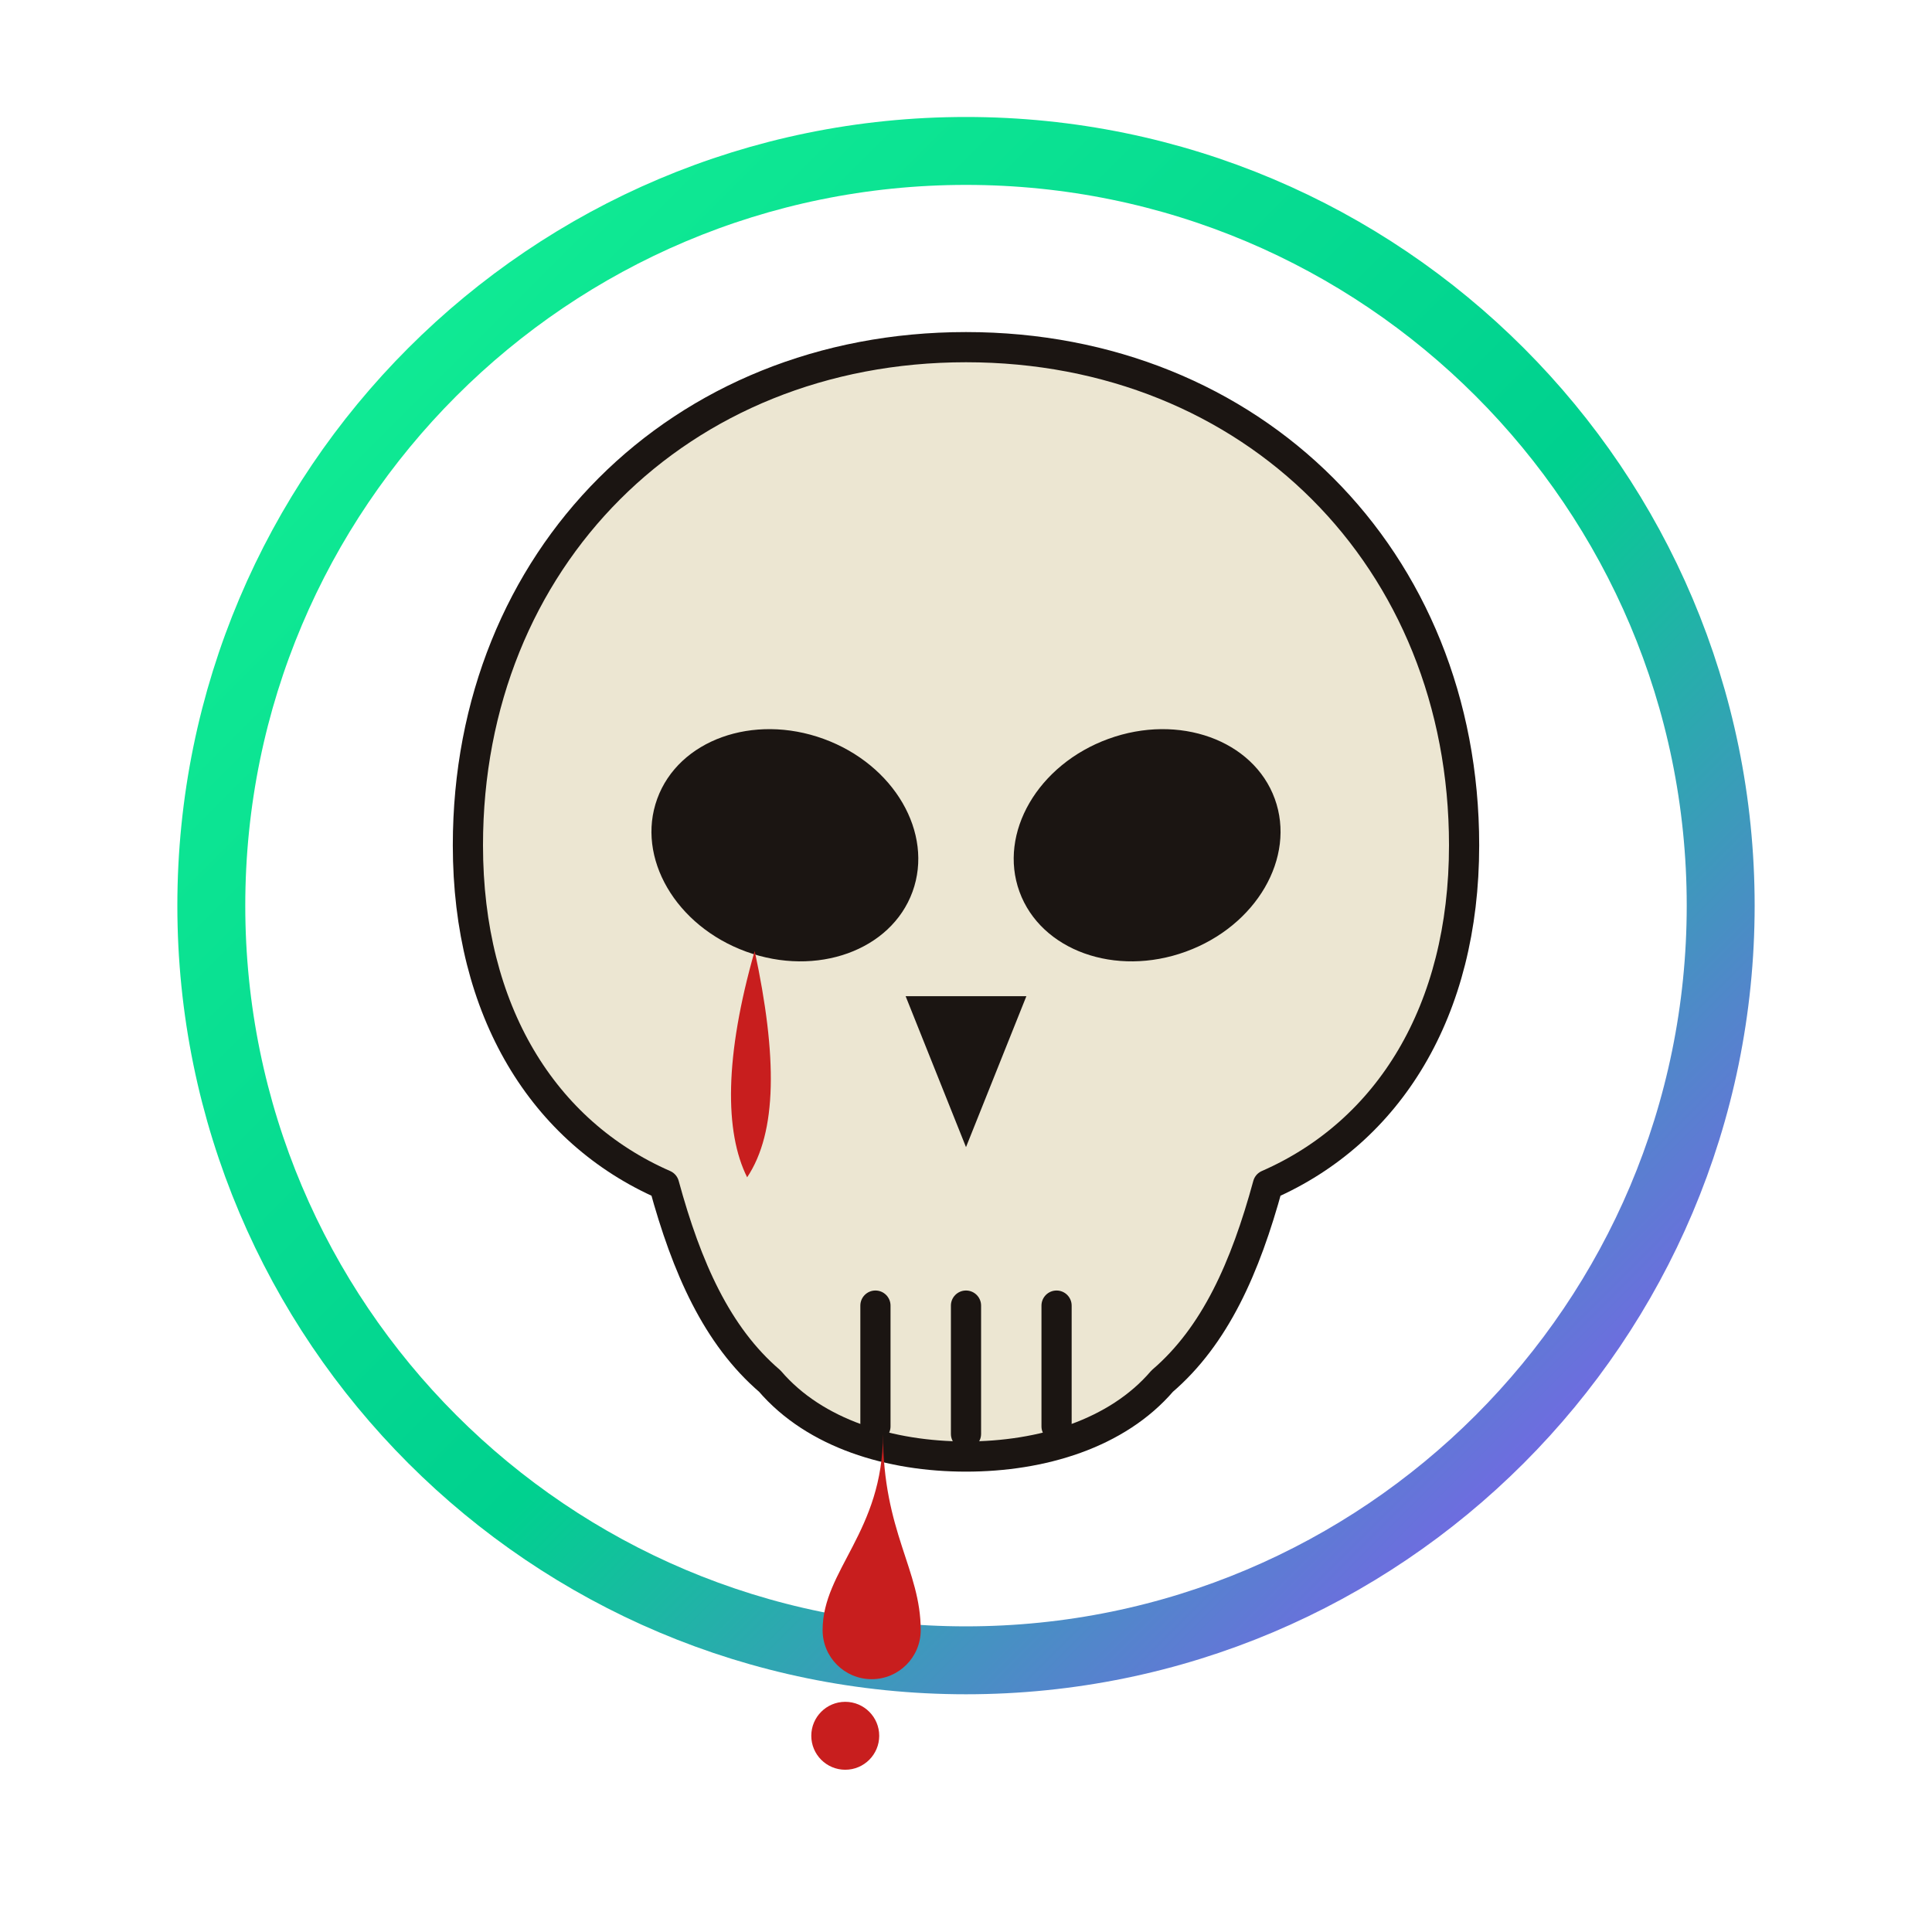
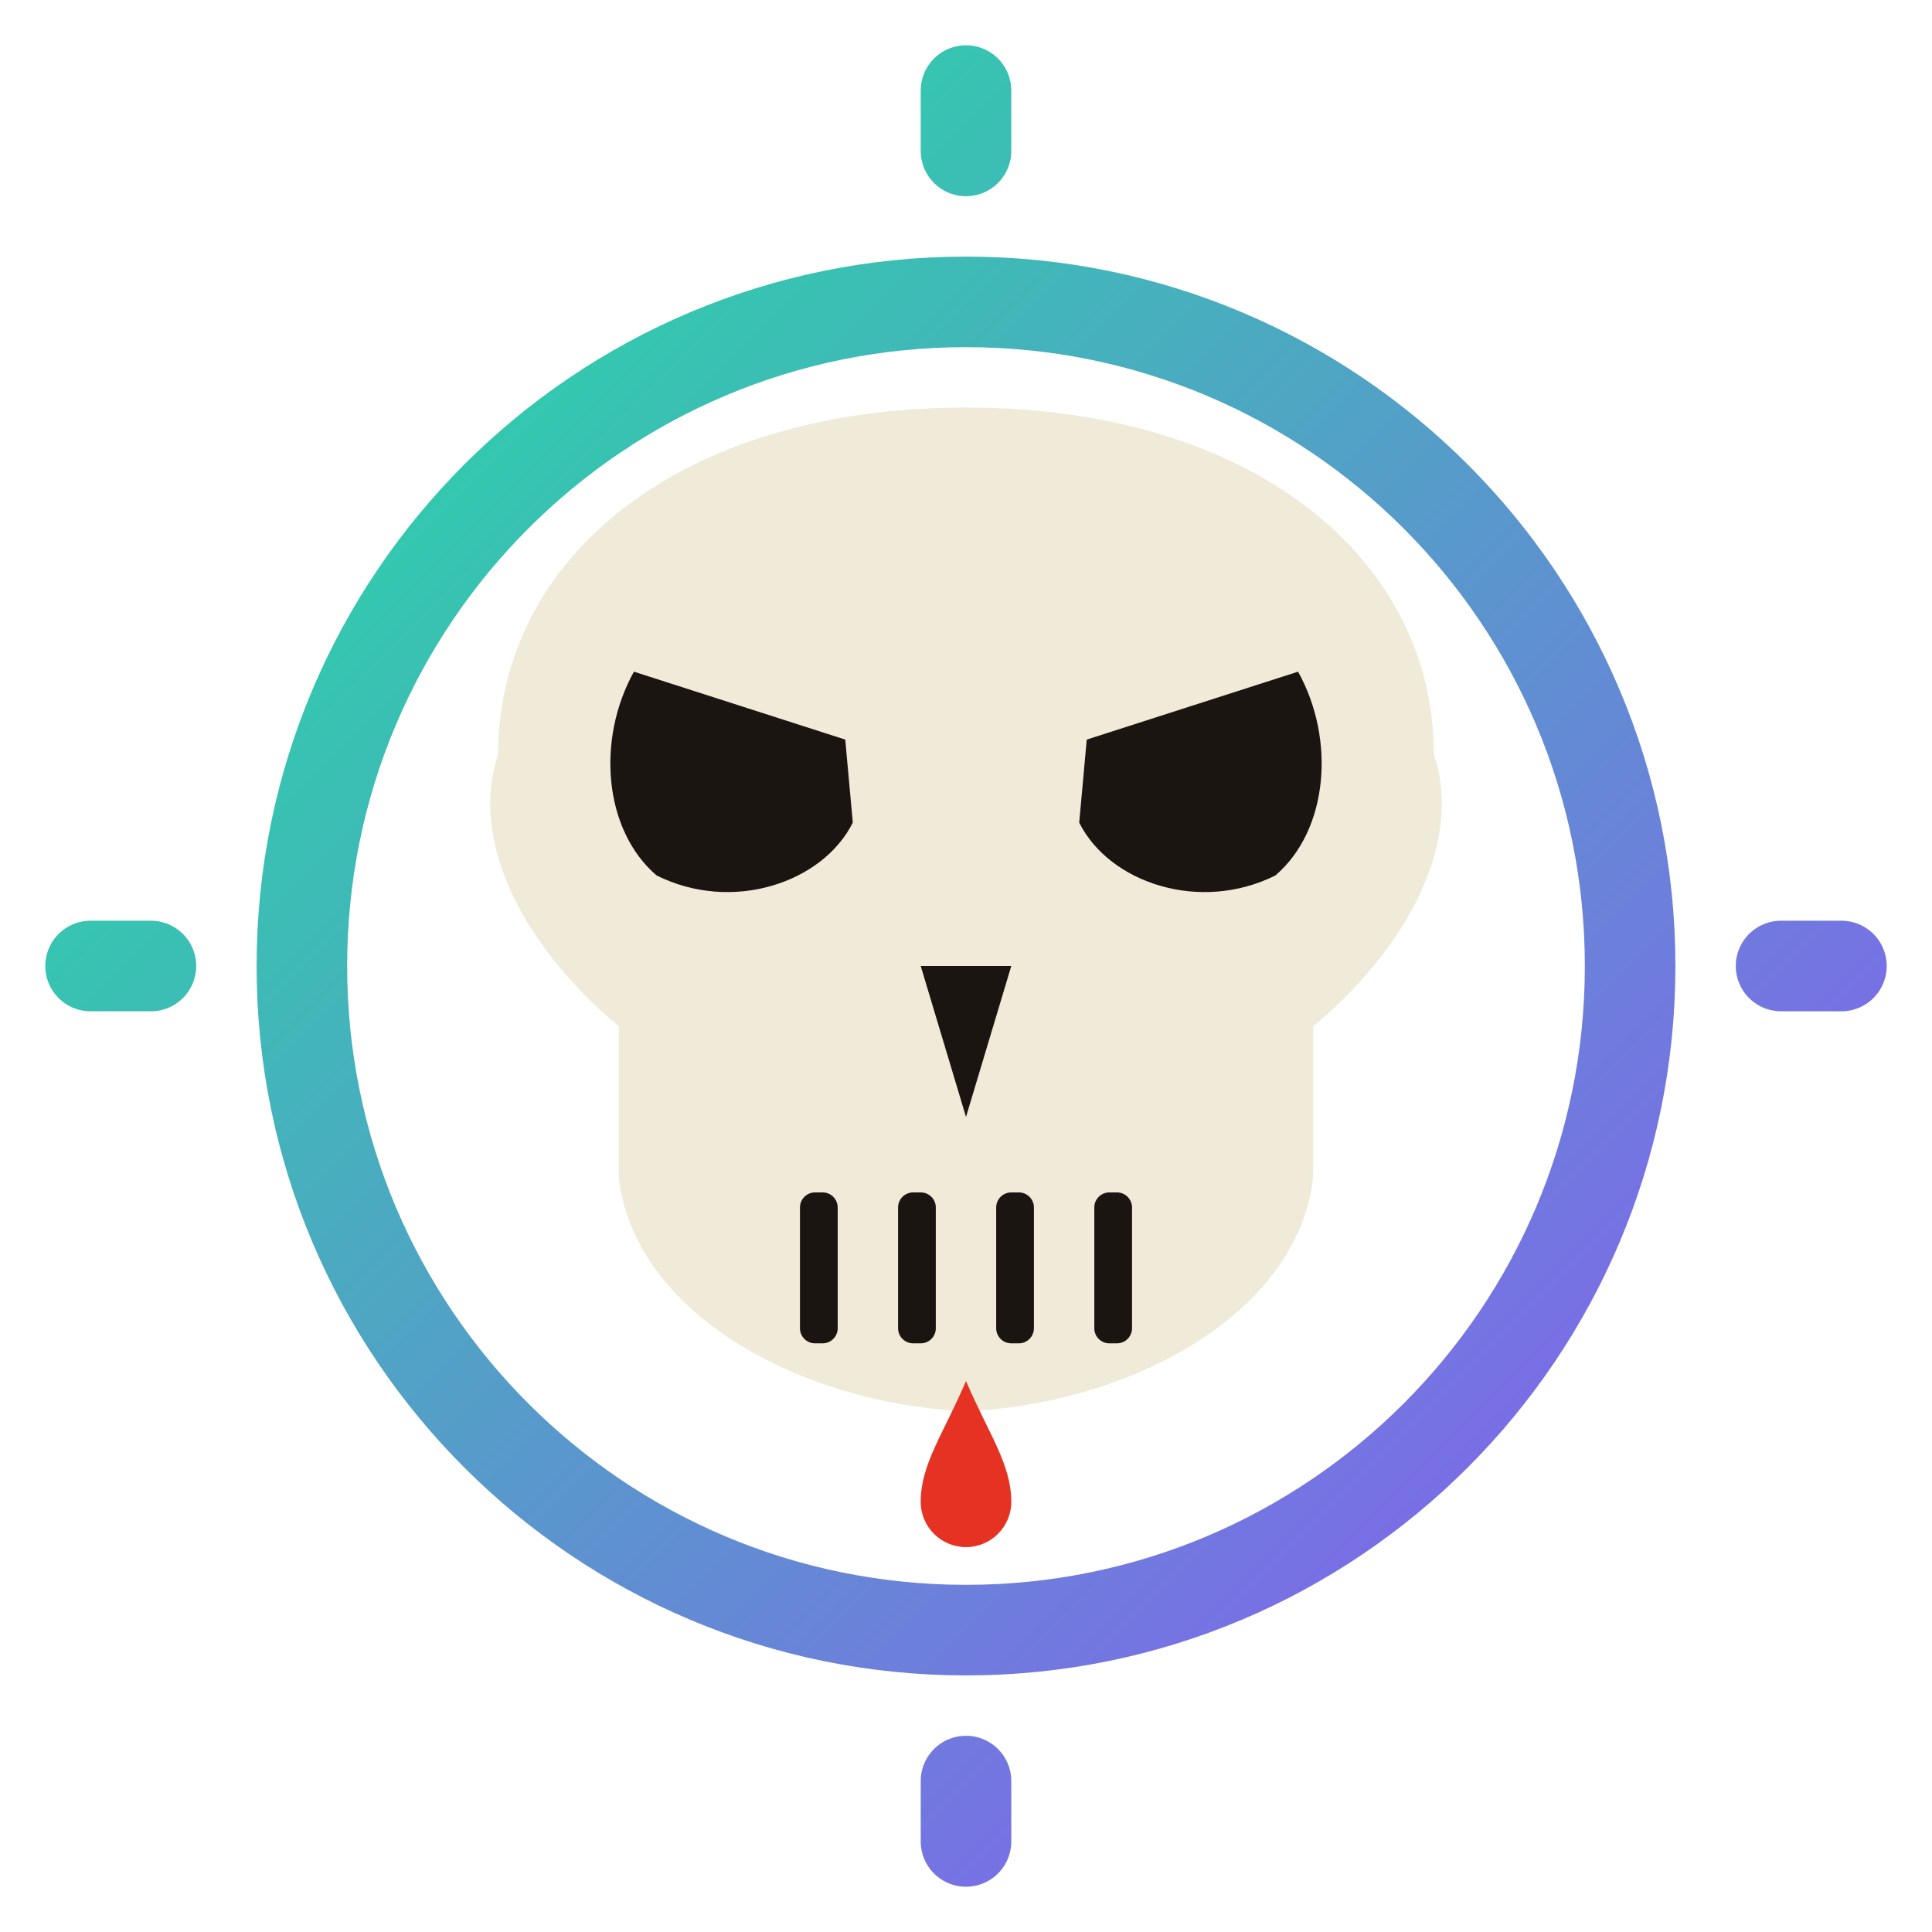
- <svg xmlns="http://www.w3.org/2000/svg" viewBox="0 0 256 256" width="256" height="256">
+ <svg xmlns="http://www.w3.org/2000/svg" viewBox="0 0 256 256" width="256" height="256" role="img" aria-label="Frag Arena">
  <defs>
-     <linearGradient id="sol" x1="0" y1="0" x2="1" y2="1">
+     <linearGradient id="sol" gradientUnits="userSpaceOnUse" x1="0" y1="0" x2="256" y2="256">
      <stop offset="0" stop-color="#14F195" />
-       <stop offset="0.55" stop-color="#00D18F" />
      <stop offset="1" stop-color="#9945FF" />
    </linearGradient>
  </defs>
-   <g fill="none" stroke="url(#sol)" stroke-width="9" stroke-linecap="round">
-     <circle cx="128" cy="120" r="100" />
-     <line x1="128" y1="6" x2="128" y2="44" />
-     <line x1="128" y1="196" x2="128" y2="234" />
-     <line x1="14" y1="120" x2="52" y2="120" />
-     <line x1="204" y1="120" x2="242" y2="120" />
+   <g fill="none" stroke="url(#sol)" stroke-width="12" stroke-linecap="round">
+     <circle cx="128" cy="128" r="88" />
+     <line x1="128" y1="12" x2="128" y2="20" />
+     <line x1="128" y1="236" x2="128" y2="244" />
+     <line x1="12" y1="128" x2="20" y2="128" />
+     <line x1="236" y1="128" x2="244" y2="128" />
  </g>
-   <g stroke="#1b1512" stroke-width="4" stroke-linejoin="round">
-     <path fill="#ECE6D2" d="M128,46       C166,46 194,74 194,112       C194,134 184,150 168,157       C165,168 161,177 154,183       C148,190 138,193 128,193       C118,193 108,190 102,183       C95,177 91,168 88,157       C72,150 62,134 62,112       C62,74 90,46 128,46 Z" />
+   <path fill="#F0EAD9" d="M128,54     C166,54 190,74 190,100     C194,112 186,126 174,136     L174,156     C172,174 150,186 128,187     C106,186 84,174 82,156     L82,136     C70,126 62,112 66,100     C66,74 90,54 128,54 Z" />
+   <g fill="#1B1512">
+     <path d="M144,98 L172,89 C177,98 176,110 169,116 C159,121 147,117 143,109 Z" />
+     <path d="M112,98 L84,89 C79,98 80,110 87,116 C97,121 109,117 113,109 Z" />
+     <path d="M122,128 L134,128 L128,148 Z" />
+     <rect x="106" y="158" width="5" height="20" rx="2" />
+     <rect x="119" y="158" width="5" height="20" rx="2" />
+     <rect x="132" y="158" width="5" height="20" rx="2" />
+     <rect x="145" y="158" width="5" height="20" rx="2" />
  </g>
-   <g fill="#1b1512">
-     <ellipse cx="104" cy="112" rx="18" ry="15" transform="rotate(20 104 112)" />
-     <ellipse cx="152" cy="112" rx="18" ry="15" transform="rotate(-20 152 112)" />
-     <path d="M120,132 L136,132 L128,152 Z" />
-     <rect x="114" y="171" width="4" height="20" rx="2" />
-     <rect x="126" y="171" width="4" height="21" rx="2" />
-     <rect x="138" y="171" width="4" height="20" rx="2" />
-   </g>
-   <g fill="#C81E1E">
-     <path d="M100,126 C96,140 96,150 99,156 C103,150 103,140 100,126 Z" />
-     <path d="M117,190 C117,203 109,208 109,216 a6.5 6.5 0 0 0 13 0 C122,208 117,203 117,190 Z" />
-     <circle cx="112" cy="230" r="4.5" />
-   </g>
+   <path fill="#E53223" d="M128,183 C125,190 122,194 122,199 A6,6 0 0 0 134,199 C134,194 131,190 128,183 Z" />
</svg>
